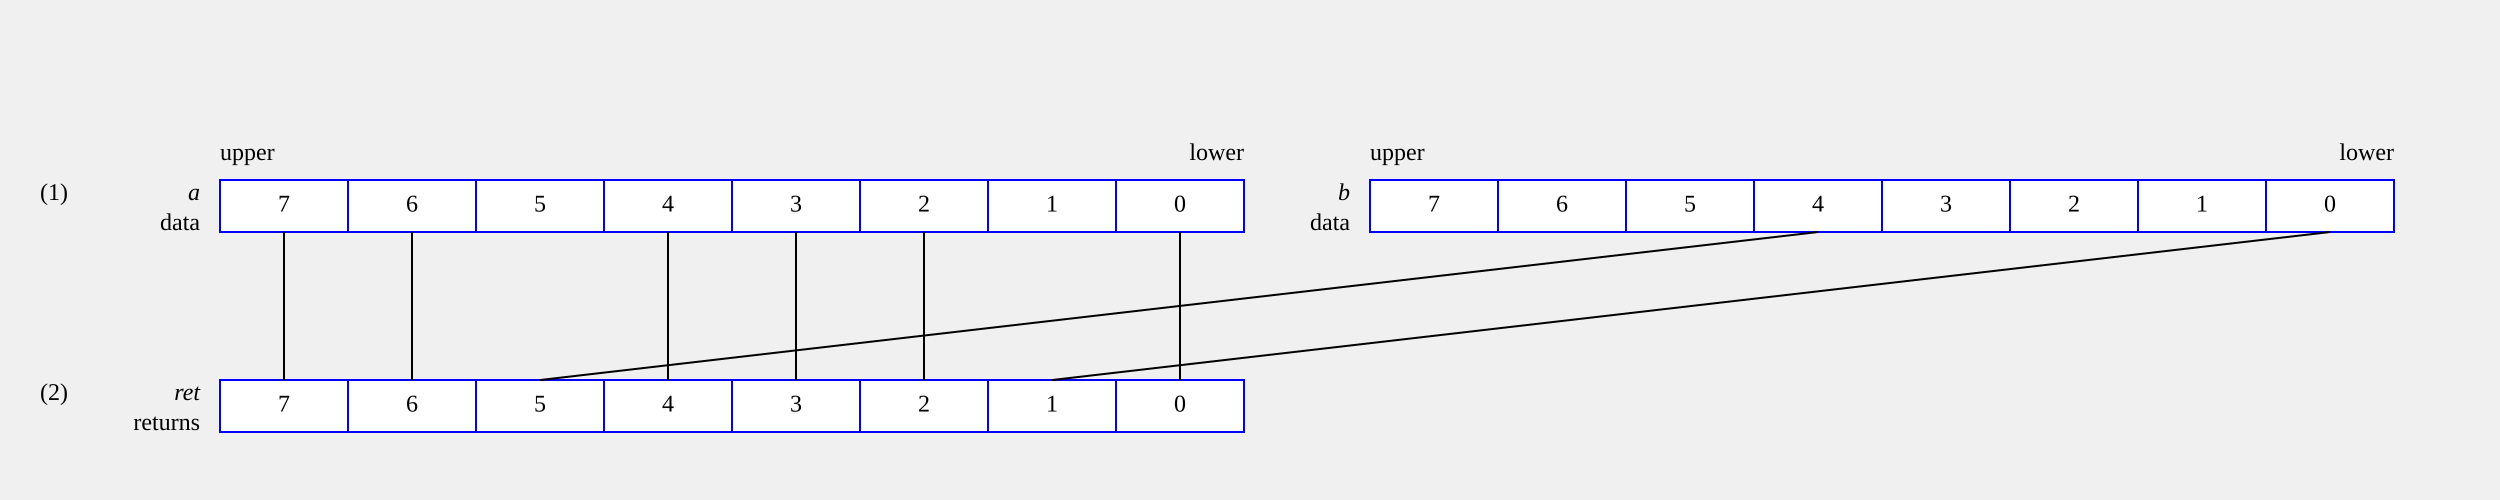
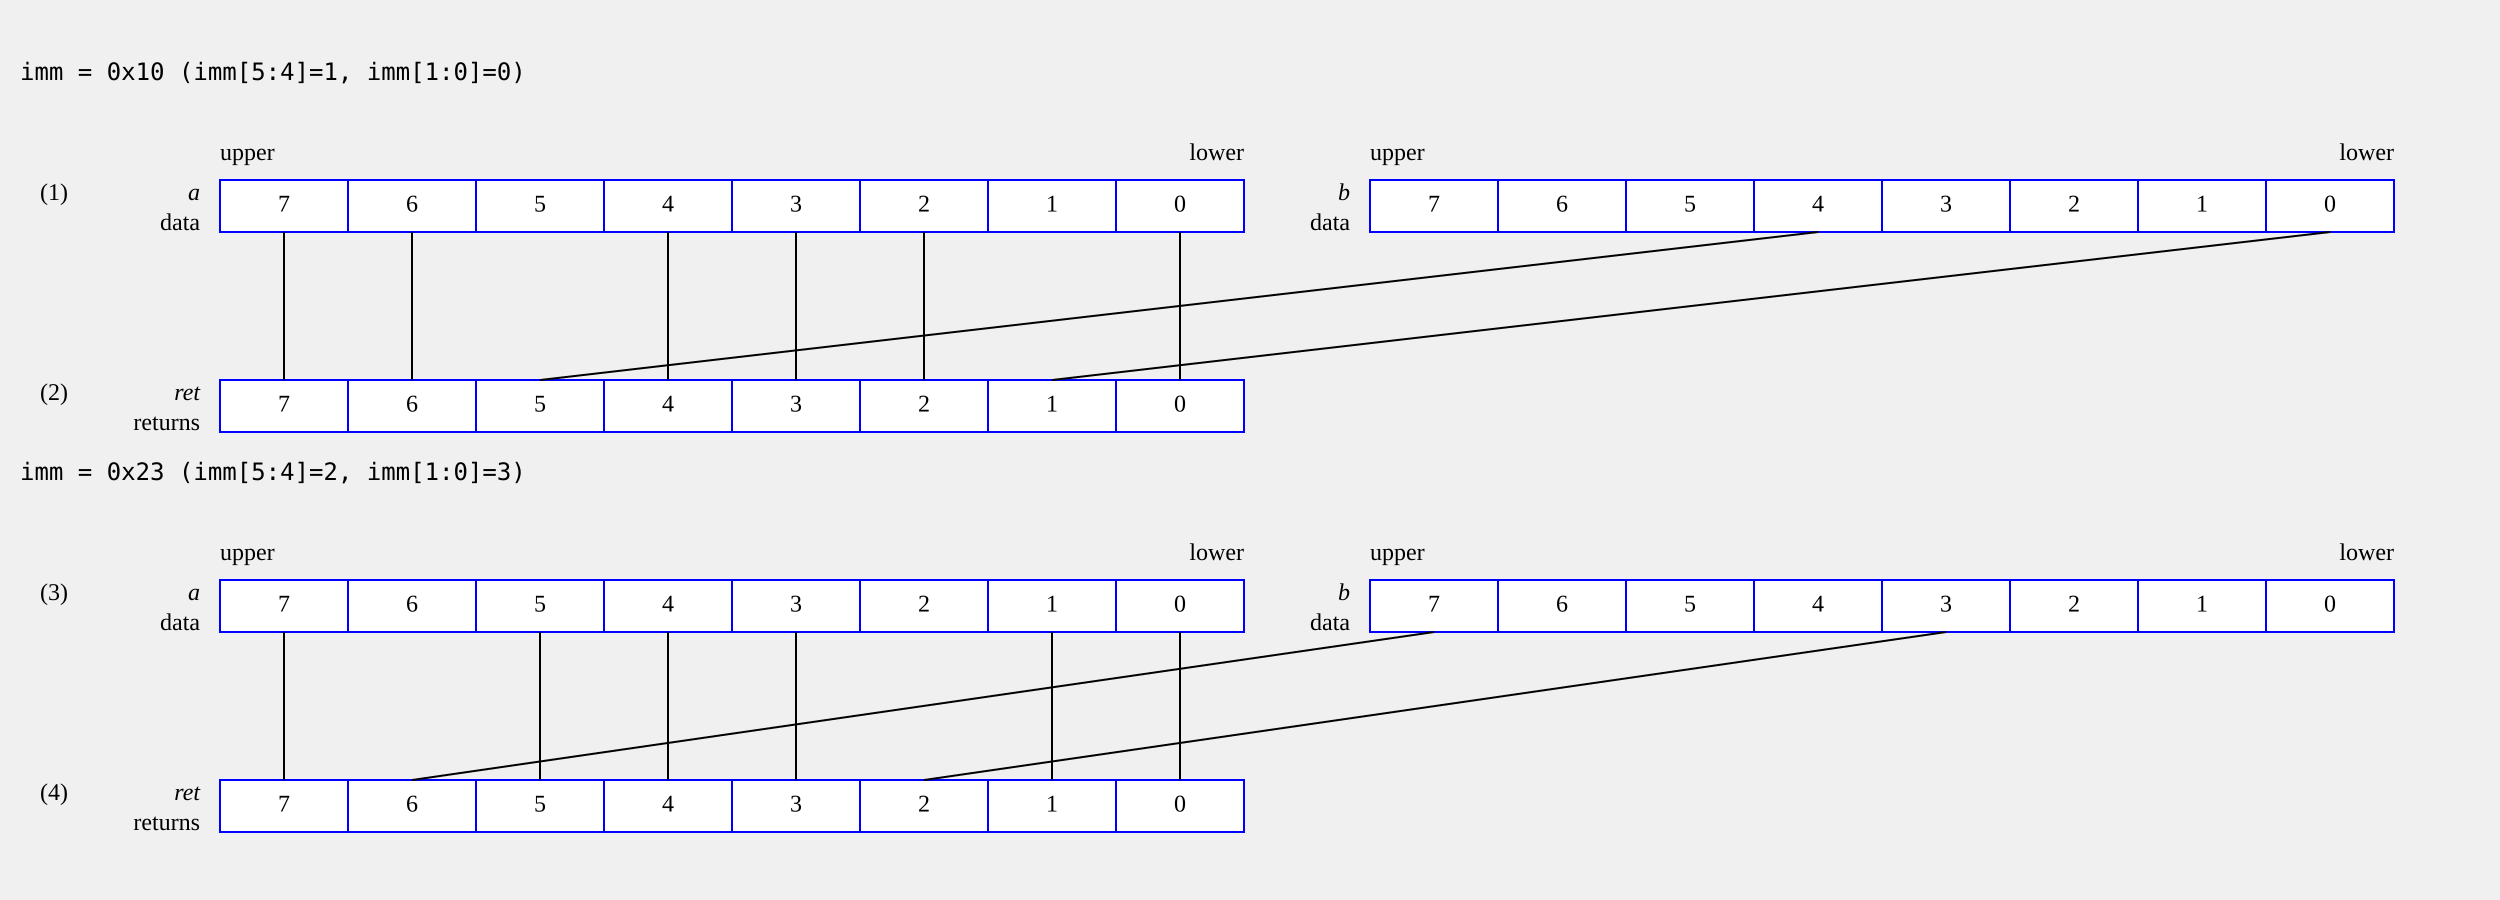
- <svg xmlns="http://www.w3.org/2000/svg" version="1.1" width="1250" height="250">
+ <svg xmlns="http://www.w3.org/2000/svg" version="1.1" width="1250" height="450">
+   <text x="10" y="40" font-family="monospace">imm = 0x10 (imm[5:4]=1, imm[1:0]=0)</text>
  <text x="20" y="100">(1)</text>
  <text x="100" y="100" text-anchor="end" font-style="italic">a</text>
  <text x="100" y="115" text-anchor="end">data</text>
  <rect x="110" y="90" width="64" height="26" fill="white" stroke="blue" />
  <text x="142" y="103" text-anchor="middle" dominant-baseline="middle">7</text>
  <rect x="174" y="90" width="64" height="26" fill="white" stroke="blue" />
  <text x="206" y="103" text-anchor="middle" dominant-baseline="middle">6</text>
  <rect x="238" y="90" width="64" height="26" fill="white" stroke="blue" />
  <text x="270" y="103" text-anchor="middle" dominant-baseline="middle">5</text>
  <rect x="302" y="90" width="64" height="26" fill="white" stroke="blue" />
  <text x="334" y="103" text-anchor="middle" dominant-baseline="middle">4</text>
  <rect x="366" y="90" width="64" height="26" fill="white" stroke="blue" />
  <text x="398" y="103" text-anchor="middle" dominant-baseline="middle">3</text>
  <rect x="430" y="90" width="64" height="26" fill="white" stroke="blue" />
  <text x="462" y="103" text-anchor="middle" dominant-baseline="middle">2</text>
  <rect x="494" y="90" width="64" height="26" fill="white" stroke="blue" />
  <text x="526" y="103" text-anchor="middle" dominant-baseline="middle">1</text>
  <rect x="558" y="90" width="64" height="26" fill="white" stroke="blue" />
  <text x="590" y="103" text-anchor="middle" dominant-baseline="middle">0</text>
  <text x="110" y="80" text-anchor="begin">upper</text>
  <text x="622" y="80" text-anchor="end">lower</text>
  <text x="675" y="100" text-anchor="end" font-style="italic">b</text>
  <text x="675" y="115" text-anchor="end">data</text>
  <rect x="685" y="90" width="64" height="26" fill="white" stroke="blue" />
  <text x="717" y="103" text-anchor="middle" dominant-baseline="middle">7</text>
  <rect x="749" y="90" width="64" height="26" fill="white" stroke="blue" />
  <text x="781" y="103" text-anchor="middle" dominant-baseline="middle">6</text>
  <rect x="813" y="90" width="64" height="26" fill="white" stroke="blue" />
  <text x="845" y="103" text-anchor="middle" dominant-baseline="middle">5</text>
  <rect x="877" y="90" width="64" height="26" fill="white" stroke="blue" />
  <text x="909" y="103" text-anchor="middle" dominant-baseline="middle">4</text>
  <rect x="941" y="90" width="64" height="26" fill="white" stroke="blue" />
  <text x="973" y="103" text-anchor="middle" dominant-baseline="middle">3</text>
  <rect x="1005" y="90" width="64" height="26" fill="white" stroke="blue" />
  <text x="1037" y="103" text-anchor="middle" dominant-baseline="middle">2</text>
  <rect x="1069" y="90" width="64" height="26" fill="white" stroke="blue" />
  <text x="1101" y="103" text-anchor="middle" dominant-baseline="middle">1</text>
  <rect x="1133" y="90" width="64" height="26" fill="white" stroke="blue" />
  <text x="1165" y="103" text-anchor="middle" dominant-baseline="middle">0</text>
  <text x="685" y="80" text-anchor="begin">upper</text>
  <text x="1197" y="80" text-anchor="end">lower</text>
  <text x="20" y="200">(2)</text>
  <text x="100" y="200" text-anchor="end" font-style="italic">ret</text>
  <text x="100" y="215" text-anchor="end">returns</text>
  <rect x="110" y="190" width="64" height="26" fill="white" stroke="blue" />
  <text x="142" y="203" text-anchor="middle" dominant-baseline="middle">7</text>
  <rect x="174" y="190" width="64" height="26" fill="white" stroke="blue" />
  <text x="206" y="203" text-anchor="middle" dominant-baseline="middle">6</text>
  <rect x="238" y="190" width="64" height="26" fill="white" stroke="blue" />
  <text x="270" y="203" text-anchor="middle" dominant-baseline="middle">5</text>
  <rect x="302" y="190" width="64" height="26" fill="white" stroke="blue" />
  <text x="334" y="203" text-anchor="middle" dominant-baseline="middle">4</text>
  <rect x="366" y="190" width="64" height="26" fill="white" stroke="blue" />
  <text x="398" y="203" text-anchor="middle" dominant-baseline="middle">3</text>
  <rect x="430" y="190" width="64" height="26" fill="white" stroke="blue" />
  <text x="462" y="203" text-anchor="middle" dominant-baseline="middle">2</text>
  <rect x="494" y="190" width="64" height="26" fill="white" stroke="blue" />
  <text x="526" y="203" text-anchor="middle" dominant-baseline="middle">1</text>
  <rect x="558" y="190" width="64" height="26" fill="white" stroke="blue" />
  <text x="590" y="203" text-anchor="middle" dominant-baseline="middle">0</text>
  <line x1="590" y1="116" x2="590" y2="190" stroke="black" />
  <line x1="462" y1="116" x2="462" y2="190" stroke="black" />
  <line x1="398" y1="116" x2="398" y2="190" stroke="black" />
  <line x1="1165" y1="116" x2="526" y2="190" stroke="black" />
  <line x1="334" y1="116" x2="334" y2="190" stroke="black" />
  <line x1="206" y1="116" x2="206" y2="190" stroke="black" />
  <line x1="142" y1="116" x2="142" y2="190" stroke="black" />
  <line x1="909" y1="116" x2="270" y2="190" stroke="black" />
+   <text x="10" y="240" font-family="monospace">imm = 0x23 (imm[5:4]=2, imm[1:0]=3)</text>
+   <text x="20" y="300">(3)</text>
+   <text x="100" y="300" text-anchor="end" font-style="italic">a</text>
+   <text x="100" y="315" text-anchor="end">data</text>
+   <rect x="110" y="290" width="64" height="26" fill="white" stroke="blue" />
+   <text x="142" y="303" text-anchor="middle" dominant-baseline="middle">7</text>
+   <rect x="174" y="290" width="64" height="26" fill="white" stroke="blue" />
+   <text x="206" y="303" text-anchor="middle" dominant-baseline="middle">6</text>
+   <rect x="238" y="290" width="64" height="26" fill="white" stroke="blue" />
+   <text x="270" y="303" text-anchor="middle" dominant-baseline="middle">5</text>
+   <rect x="302" y="290" width="64" height="26" fill="white" stroke="blue" />
+   <text x="334" y="303" text-anchor="middle" dominant-baseline="middle">4</text>
+   <rect x="366" y="290" width="64" height="26" fill="white" stroke="blue" />
+   <text x="398" y="303" text-anchor="middle" dominant-baseline="middle">3</text>
+   <rect x="430" y="290" width="64" height="26" fill="white" stroke="blue" />
+   <text x="462" y="303" text-anchor="middle" dominant-baseline="middle">2</text>
+   <rect x="494" y="290" width="64" height="26" fill="white" stroke="blue" />
+   <text x="526" y="303" text-anchor="middle" dominant-baseline="middle">1</text>
+   <rect x="558" y="290" width="64" height="26" fill="white" stroke="blue" />
+   <text x="590" y="303" text-anchor="middle" dominant-baseline="middle">0</text>
+   <text x="110" y="280" text-anchor="begin">upper</text>
+   <text x="622" y="280" text-anchor="end">lower</text>
+   <text x="675" y="300" text-anchor="end" font-style="italic">b</text>
+   <text x="675" y="315" text-anchor="end">data</text>
+   <rect x="685" y="290" width="64" height="26" fill="white" stroke="blue" />
+   <text x="717" y="303" text-anchor="middle" dominant-baseline="middle">7</text>
+   <rect x="749" y="290" width="64" height="26" fill="white" stroke="blue" />
+   <text x="781" y="303" text-anchor="middle" dominant-baseline="middle">6</text>
+   <rect x="813" y="290" width="64" height="26" fill="white" stroke="blue" />
+   <text x="845" y="303" text-anchor="middle" dominant-baseline="middle">5</text>
+   <rect x="877" y="290" width="64" height="26" fill="white" stroke="blue" />
+   <text x="909" y="303" text-anchor="middle" dominant-baseline="middle">4</text>
+   <rect x="941" y="290" width="64" height="26" fill="white" stroke="blue" />
+   <text x="973" y="303" text-anchor="middle" dominant-baseline="middle">3</text>
+   <rect x="1005" y="290" width="64" height="26" fill="white" stroke="blue" />
+   <text x="1037" y="303" text-anchor="middle" dominant-baseline="middle">2</text>
+   <rect x="1069" y="290" width="64" height="26" fill="white" stroke="blue" />
+   <text x="1101" y="303" text-anchor="middle" dominant-baseline="middle">1</text>
+   <rect x="1133" y="290" width="64" height="26" fill="white" stroke="blue" />
+   <text x="1165" y="303" text-anchor="middle" dominant-baseline="middle">0</text>
+   <text x="685" y="280" text-anchor="begin">upper</text>
+   <text x="1197" y="280" text-anchor="end">lower</text>
+   <text x="20" y="400">(4)</text>
+   <text x="100" y="400" text-anchor="end" font-style="italic">ret</text>
+   <text x="100" y="415" text-anchor="end">returns</text>
+   <rect x="110" y="390" width="64" height="26" fill="white" stroke="blue" />
+   <text x="142" y="403" text-anchor="middle" dominant-baseline="middle">7</text>
+   <rect x="174" y="390" width="64" height="26" fill="white" stroke="blue" />
+   <text x="206" y="403" text-anchor="middle" dominant-baseline="middle">6</text>
+   <rect x="238" y="390" width="64" height="26" fill="white" stroke="blue" />
+   <text x="270" y="403" text-anchor="middle" dominant-baseline="middle">5</text>
+   <rect x="302" y="390" width="64" height="26" fill="white" stroke="blue" />
+   <text x="334" y="403" text-anchor="middle" dominant-baseline="middle">4</text>
+   <rect x="366" y="390" width="64" height="26" fill="white" stroke="blue" />
+   <text x="398" y="403" text-anchor="middle" dominant-baseline="middle">3</text>
+   <rect x="430" y="390" width="64" height="26" fill="white" stroke="blue" />
+   <text x="462" y="403" text-anchor="middle" dominant-baseline="middle">2</text>
+   <rect x="494" y="390" width="64" height="26" fill="white" stroke="blue" />
+   <text x="526" y="403" text-anchor="middle" dominant-baseline="middle">1</text>
+   <rect x="558" y="390" width="64" height="26" fill="white" stroke="blue" />
+   <text x="590" y="403" text-anchor="middle" dominant-baseline="middle">0</text>
+   <line x1="590" y1="316" x2="590" y2="390" stroke="black" />
+   <line x1="526" y1="316" x2="526" y2="390" stroke="black" />
+   <line x1="398" y1="316" x2="398" y2="390" stroke="black" />
+   <line x1="973" y1="316" x2="462" y2="390" stroke="black" />
+   <line x1="334" y1="316" x2="334" y2="390" stroke="black" />
+   <line x1="270" y1="316" x2="270" y2="390" stroke="black" />
+   <line x1="142" y1="316" x2="142" y2="390" stroke="black" />
+   <line x1="717" y1="316" x2="206" y2="390" stroke="black" />
</svg>
